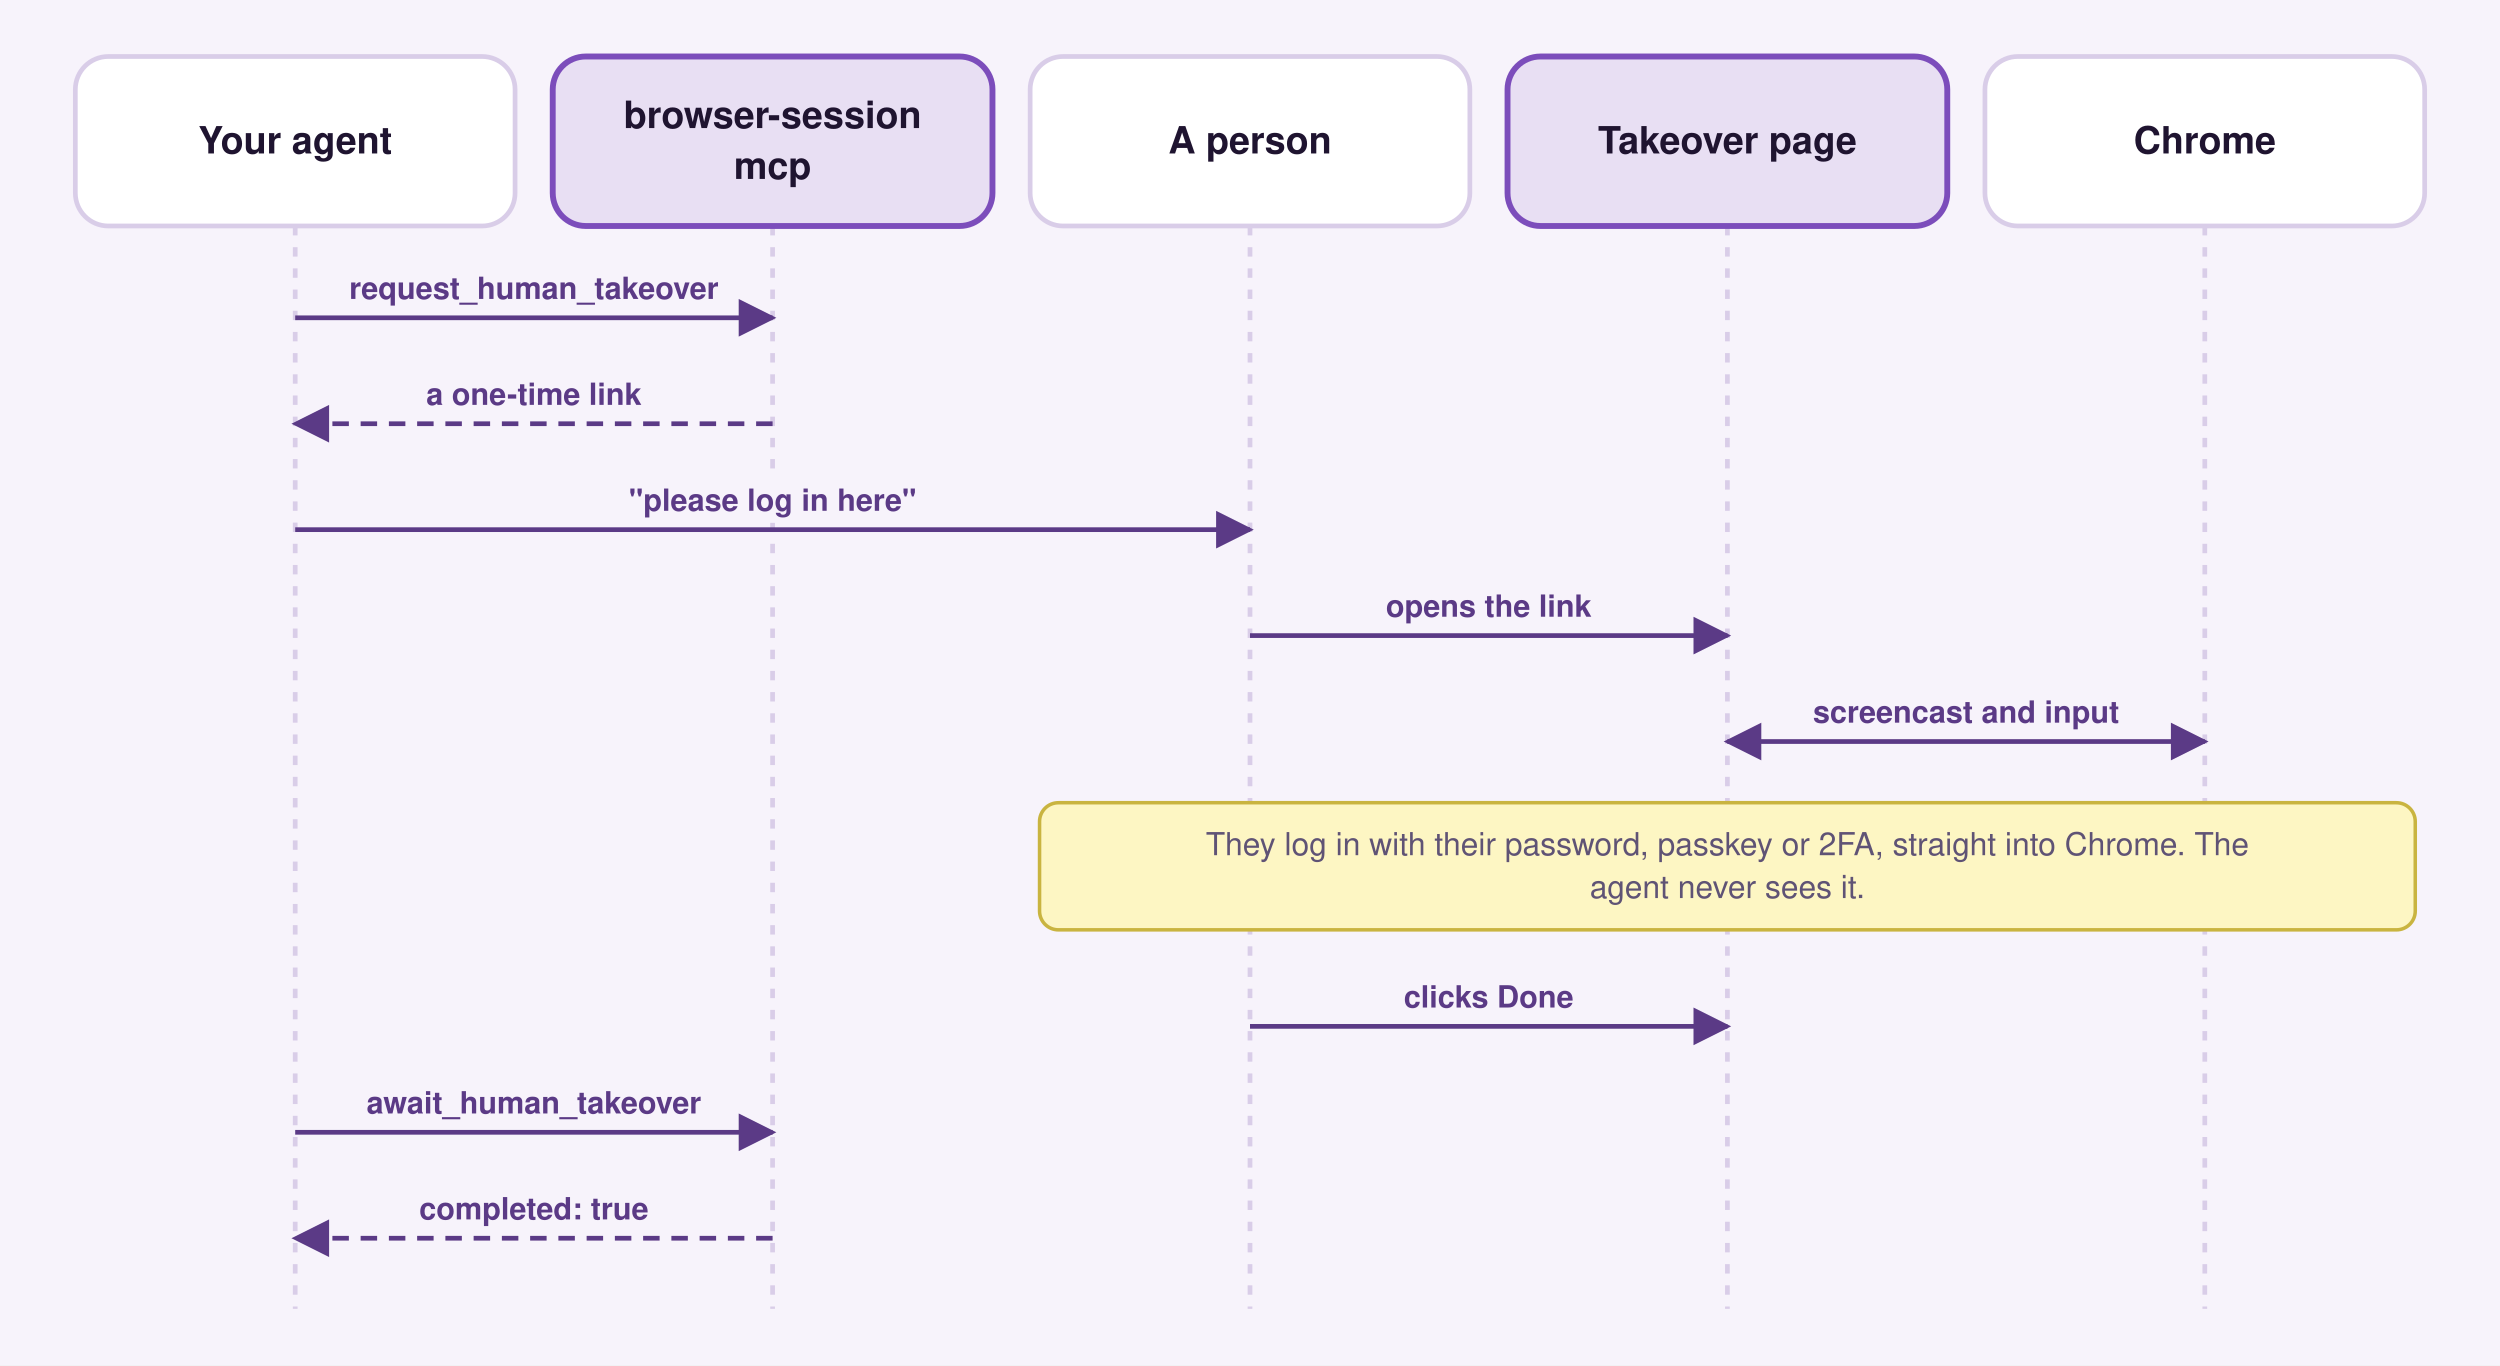
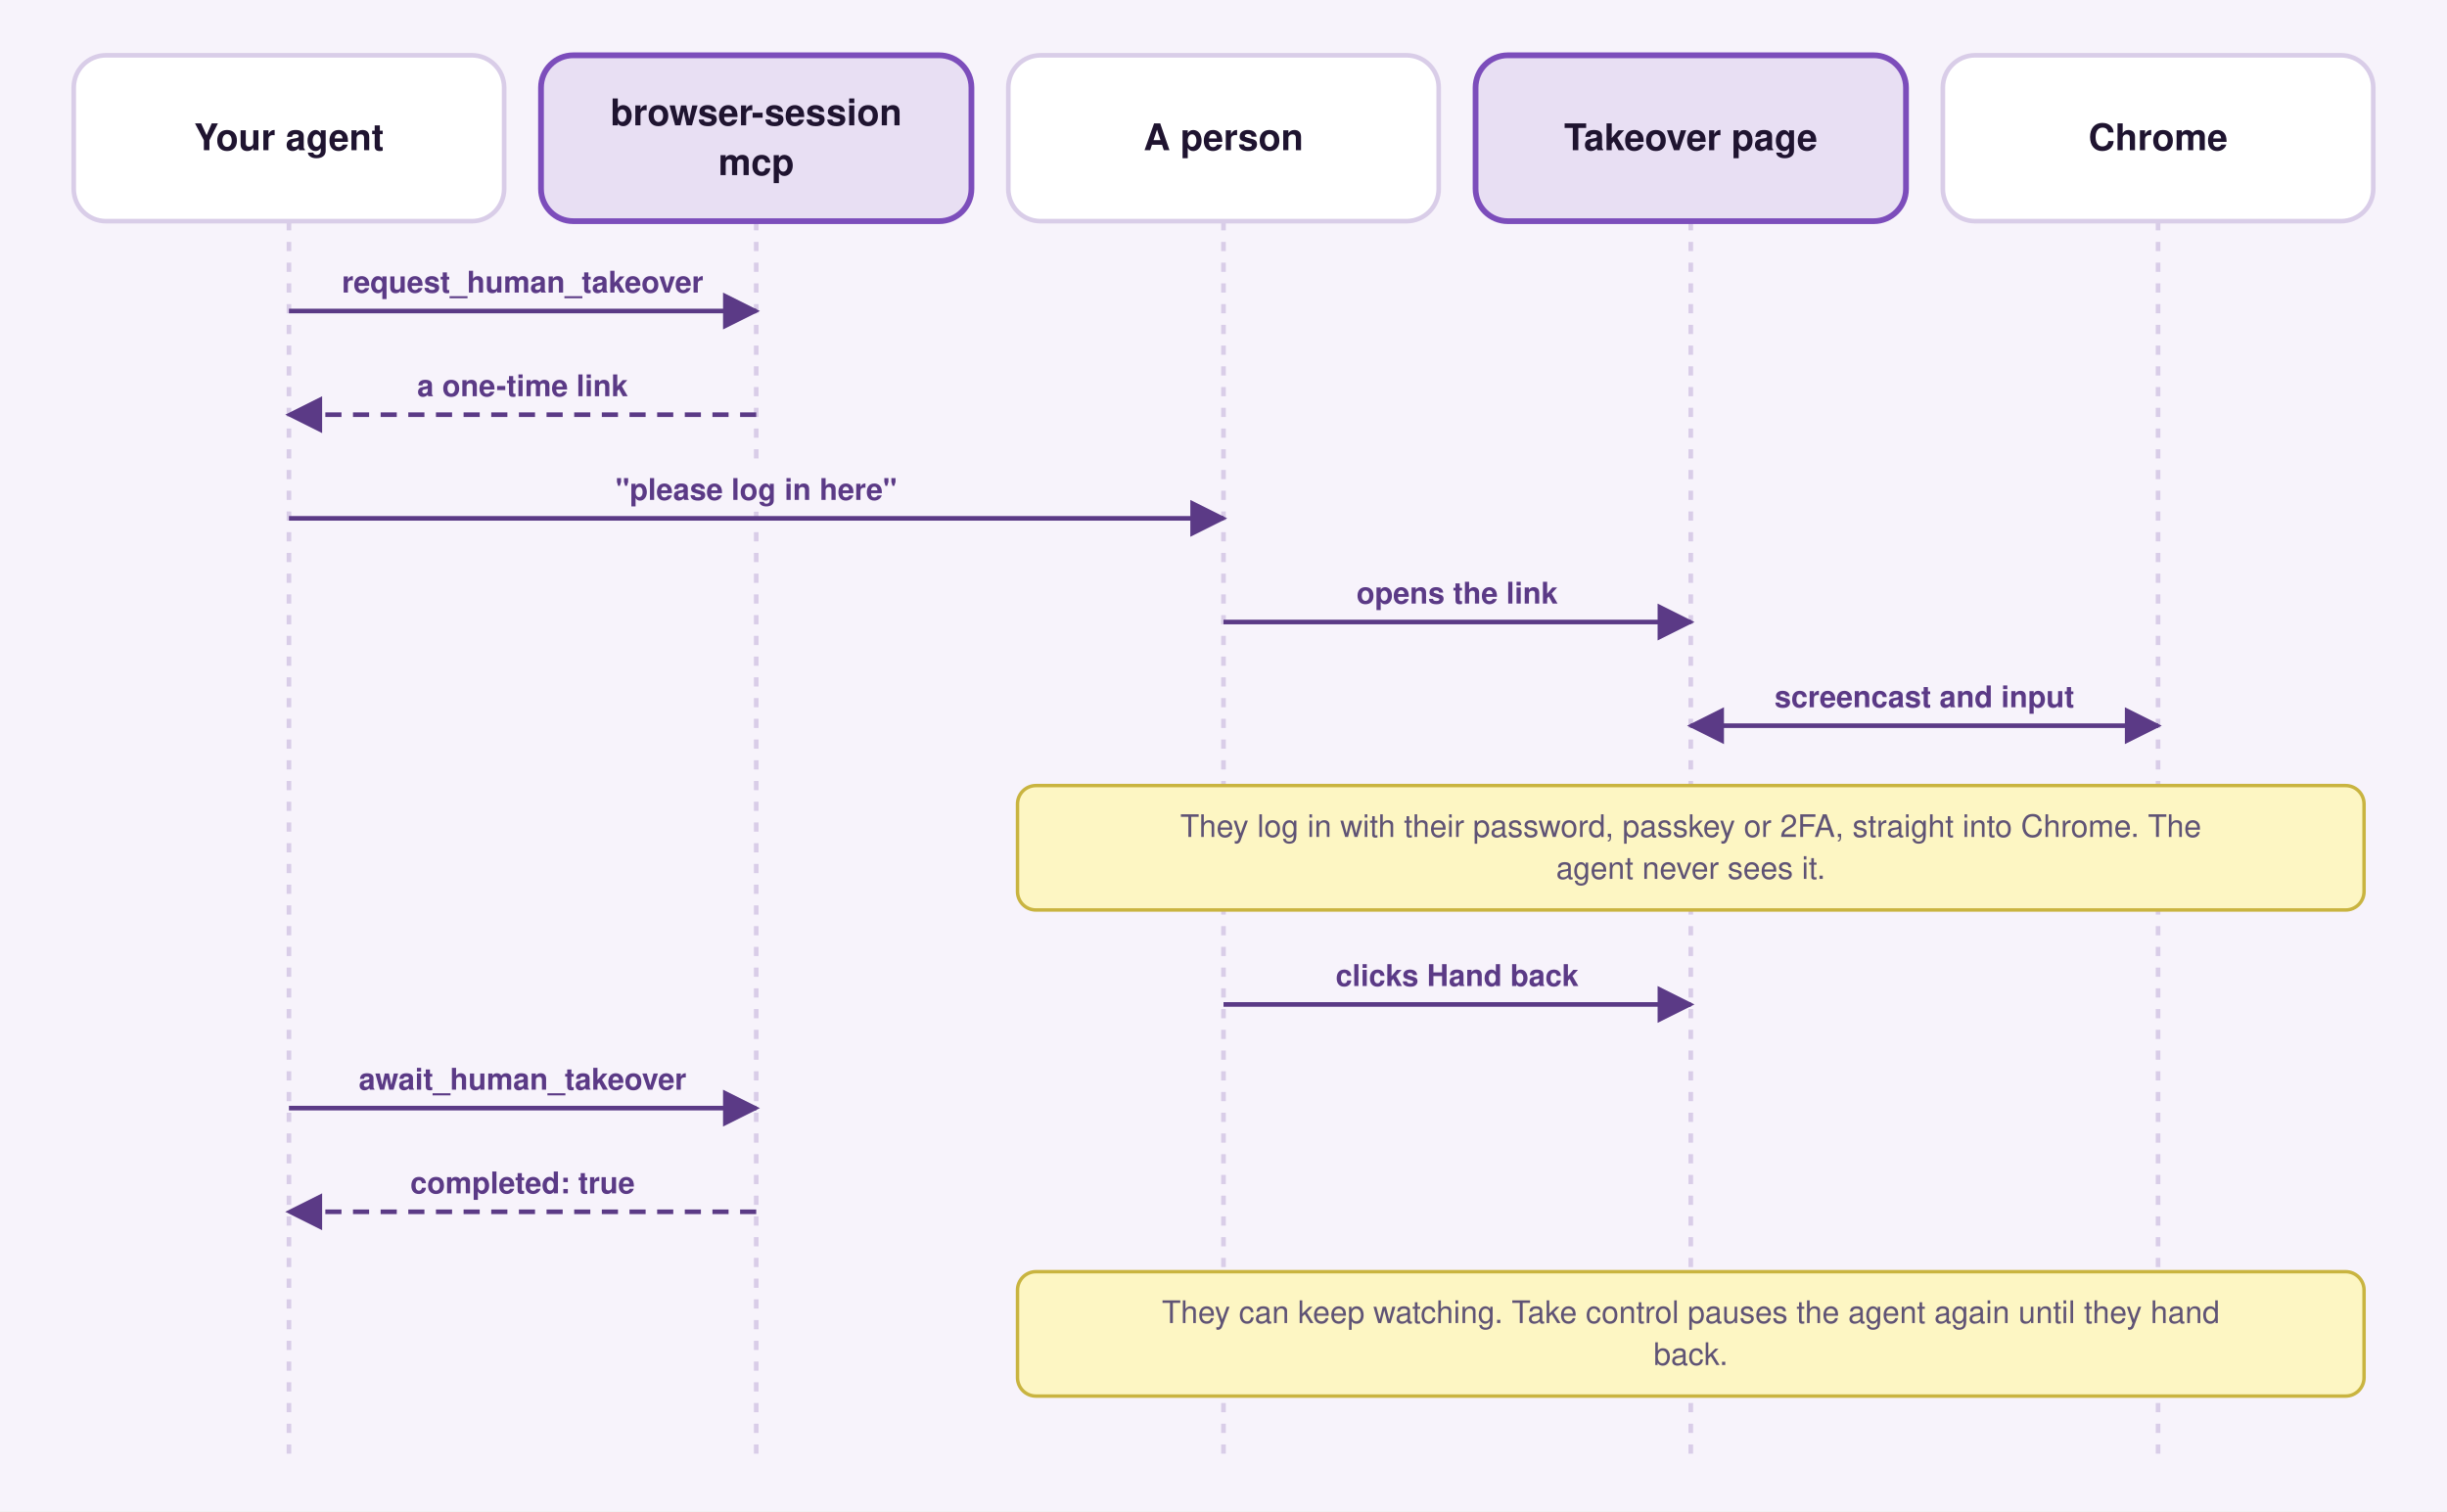
- <svg xmlns="http://www.w3.org/2000/svg" viewBox="0 0 1062 580" width="1062" height="580" role="img">
+ <svg xmlns="http://www.w3.org/2000/svg" viewBox="0 0 1062 656" width="1062" height="656" role="img">
  <style>
  text { font-family: -apple-system, 'Segoe UI', Helvetica, Arial, sans-serif; fill: #1f1430; }
  .bg { fill: #f7f3fb; }
  .box { fill: #ffffff; stroke: #d9cde8; stroke-width: 2; }
  .key { fill: #7c4dbb; fill-opacity: .12; stroke: #7c4dbb; stroke-width: 2.5; }
  .end { fill: #5b3a86; fill-opacity: .14; stroke: #5b3a86; stroke-width: 2; }
  .note { fill: #fdf6c3; stroke: #c9b440; stroke-width: 1.5; }
  .frame { fill: #ffffff; stroke: #d9cde8; stroke-width: 1.5; }
  .group { fill: none; stroke: #5f5375; stroke-width: 1.5; stroke-dasharray: 6 5; }
  .title { font-size: 16px; font-weight: 650; }
  .sub { font-size: 13.5px; fill: #5f5375; }
  .label { font-size: 13px; font-weight: 550; fill: #5b3a86; }
  .mono { font-family: ui-monospace, SFMono-Regular, Menlo, Consolas, monospace; font-size: 12.5px; }
  .edge { fill: none; stroke: #5b3a86; stroke-width: 2; marker-end: url(#arrow); }
  .both { marker-start: url(#arrow); }
  .ret { stroke-dasharray: 7 5; }
  .life { stroke: #d9cde8; stroke-width: 2; stroke-dasharray: 4 5; }
  .tag { fill: #f7f3fb; }
  .head { fill: #5b3a86; }
</style>
  <defs>
    <marker id="arrow" viewBox="0 0 10 10" refX="9" refY="5" markerWidth="8" markerHeight="8" orient="auto-start-reverse">
      <path class="head" d="M0 0L10 5L0 10z" />
    </marker>
  </defs>
-   <rect class="bg" width="1062" height="580" />
-   <line class="life" x1="125.4" y1="96" x2="125.4" y2="556" />
-   <line class="life" x1="328.2" y1="96" x2="328.2" y2="556" />
-   <line class="life" x1="531" y1="96" x2="531" y2="556" />
-   <line class="life" x1="733.8" y1="96" x2="733.8" y2="556" />
-   <line class="life" x1="936.6" y1="96" x2="936.6" y2="556" />
+   <rect class="bg" width="1062" height="656" />
+   <line class="life" x1="125.4" y1="96" x2="125.4" y2="632" />
+   <line class="life" x1="328.2" y1="96" x2="328.2" y2="632" />
+   <line class="life" x1="531" y1="96" x2="531" y2="632" />
+   <line class="life" x1="733.8" y1="96" x2="733.8" y2="632" />
+   <line class="life" x1="936.6" y1="96" x2="936.6" y2="632" />
  <rect class="box" x="32" y="24" width="186.8" height="72" rx="14" />
  <text class="title" x="125.4" y="65.2" text-anchor="middle">Your agent</text>
  <rect class="key" x="234.8" y="24" width="186.8" height="72" rx="14" />
  <text class="title" x="328.2" y="54.4" text-anchor="middle">browser-session</text>
  <text class="title" x="328.2" y="76" text-anchor="middle">mcp</text>
  <rect class="box" x="437.6" y="24" width="186.8" height="72" rx="14" />
  <text class="title" x="531" y="65.2" text-anchor="middle">A person</text>
  <rect class="key" x="640.4" y="24" width="186.8" height="72" rx="14" />
  <text class="title" x="733.8" y="65.2" text-anchor="middle">Takeover page</text>
  <rect class="box" x="843.2" y="24" width="186.8" height="72" rx="14" />
  <text class="title" x="936.6" y="65.2" text-anchor="middle">Chrome</text>
  <rect class="tag" x="143.6" y="113" width="166.4" height="19" rx="5" />
  <text class="label" x="226.8" y="127" text-anchor="middle">request_human_takeover</text>
  <path class="edge" d="M125.4 135L328.2 135" />
  <rect class="tag" x="168.2" y="158" width="117.3" height="19" rx="5" />
  <text class="label" x="226.8" y="172" text-anchor="middle">a one-time link</text>
  <path class="edge ret" d="M328.2 180L125.4 180" />
  <rect class="tag" x="252" y="203" width="152.4" height="19" rx="5" />
  <text class="label" x="328.2" y="217" text-anchor="middle">"please log in here"</text>
  <path class="edge" d="M125.4 225L531 225" />
  <rect class="tag" x="577.3" y="248" width="110.3" height="19" rx="5" />
  <text class="label" x="632.4" y="262" text-anchor="middle">opens the link</text>
  <path class="edge" d="M531 270L733.8 270" />
  <rect class="tag" x="759" y="293" width="152.4" height="19" rx="5" />
  <text class="label" x="835.2" y="307" text-anchor="middle">screencast and input</text>
  <path class="edge both" d="M733.8 315L936.6 315" />
  <rect class="note" x="441.6" y="341" width="584.4" height="54" rx="8" />
  <text class="sub" x="733.8" y="363.3" text-anchor="middle">They log in with their password, passkey or 2FA, straight into Chrome. The</text>
  <text class="sub" x="733.8" y="381.5" text-anchor="middle">agent never sees it.</text>
-   <rect class="tag" x="587.8" y="414" width="89.2" height="19" rx="5" />
-   <text class="label" x="632.4" y="428" text-anchor="middle">clicks Done</text>
+   <rect class="tag" x="570.2" y="414" width="124.3" height="19" rx="5" />
+   <text class="label" x="632.4" y="428" text-anchor="middle">clicks Hand back</text>
  <path class="edge" d="M531 436L733.8 436" />
  <rect class="tag" x="150.6" y="459" width="152.4" height="19" rx="5" />
  <text class="label" x="226.8" y="473" text-anchor="middle">await_human_takeover</text>
  <path class="edge" d="M125.4 481L328.2 481" />
  <rect class="tag" x="168.2" y="504" width="117.3" height="19" rx="5" />
  <text class="label" x="226.8" y="518" text-anchor="middle">completed: true</text>
  <path class="edge ret" d="M328.2 526L125.4 526" />
+   <rect class="note" x="441.6" y="552" width="584.4" height="54" rx="8" />
+   <text class="sub" x="733.8" y="574.3" text-anchor="middle">They can keep watching. Take control pauses the agent again until they hand</text>
+   <text class="sub" x="733.8" y="592.5" text-anchor="middle">back.</text>
</svg>
